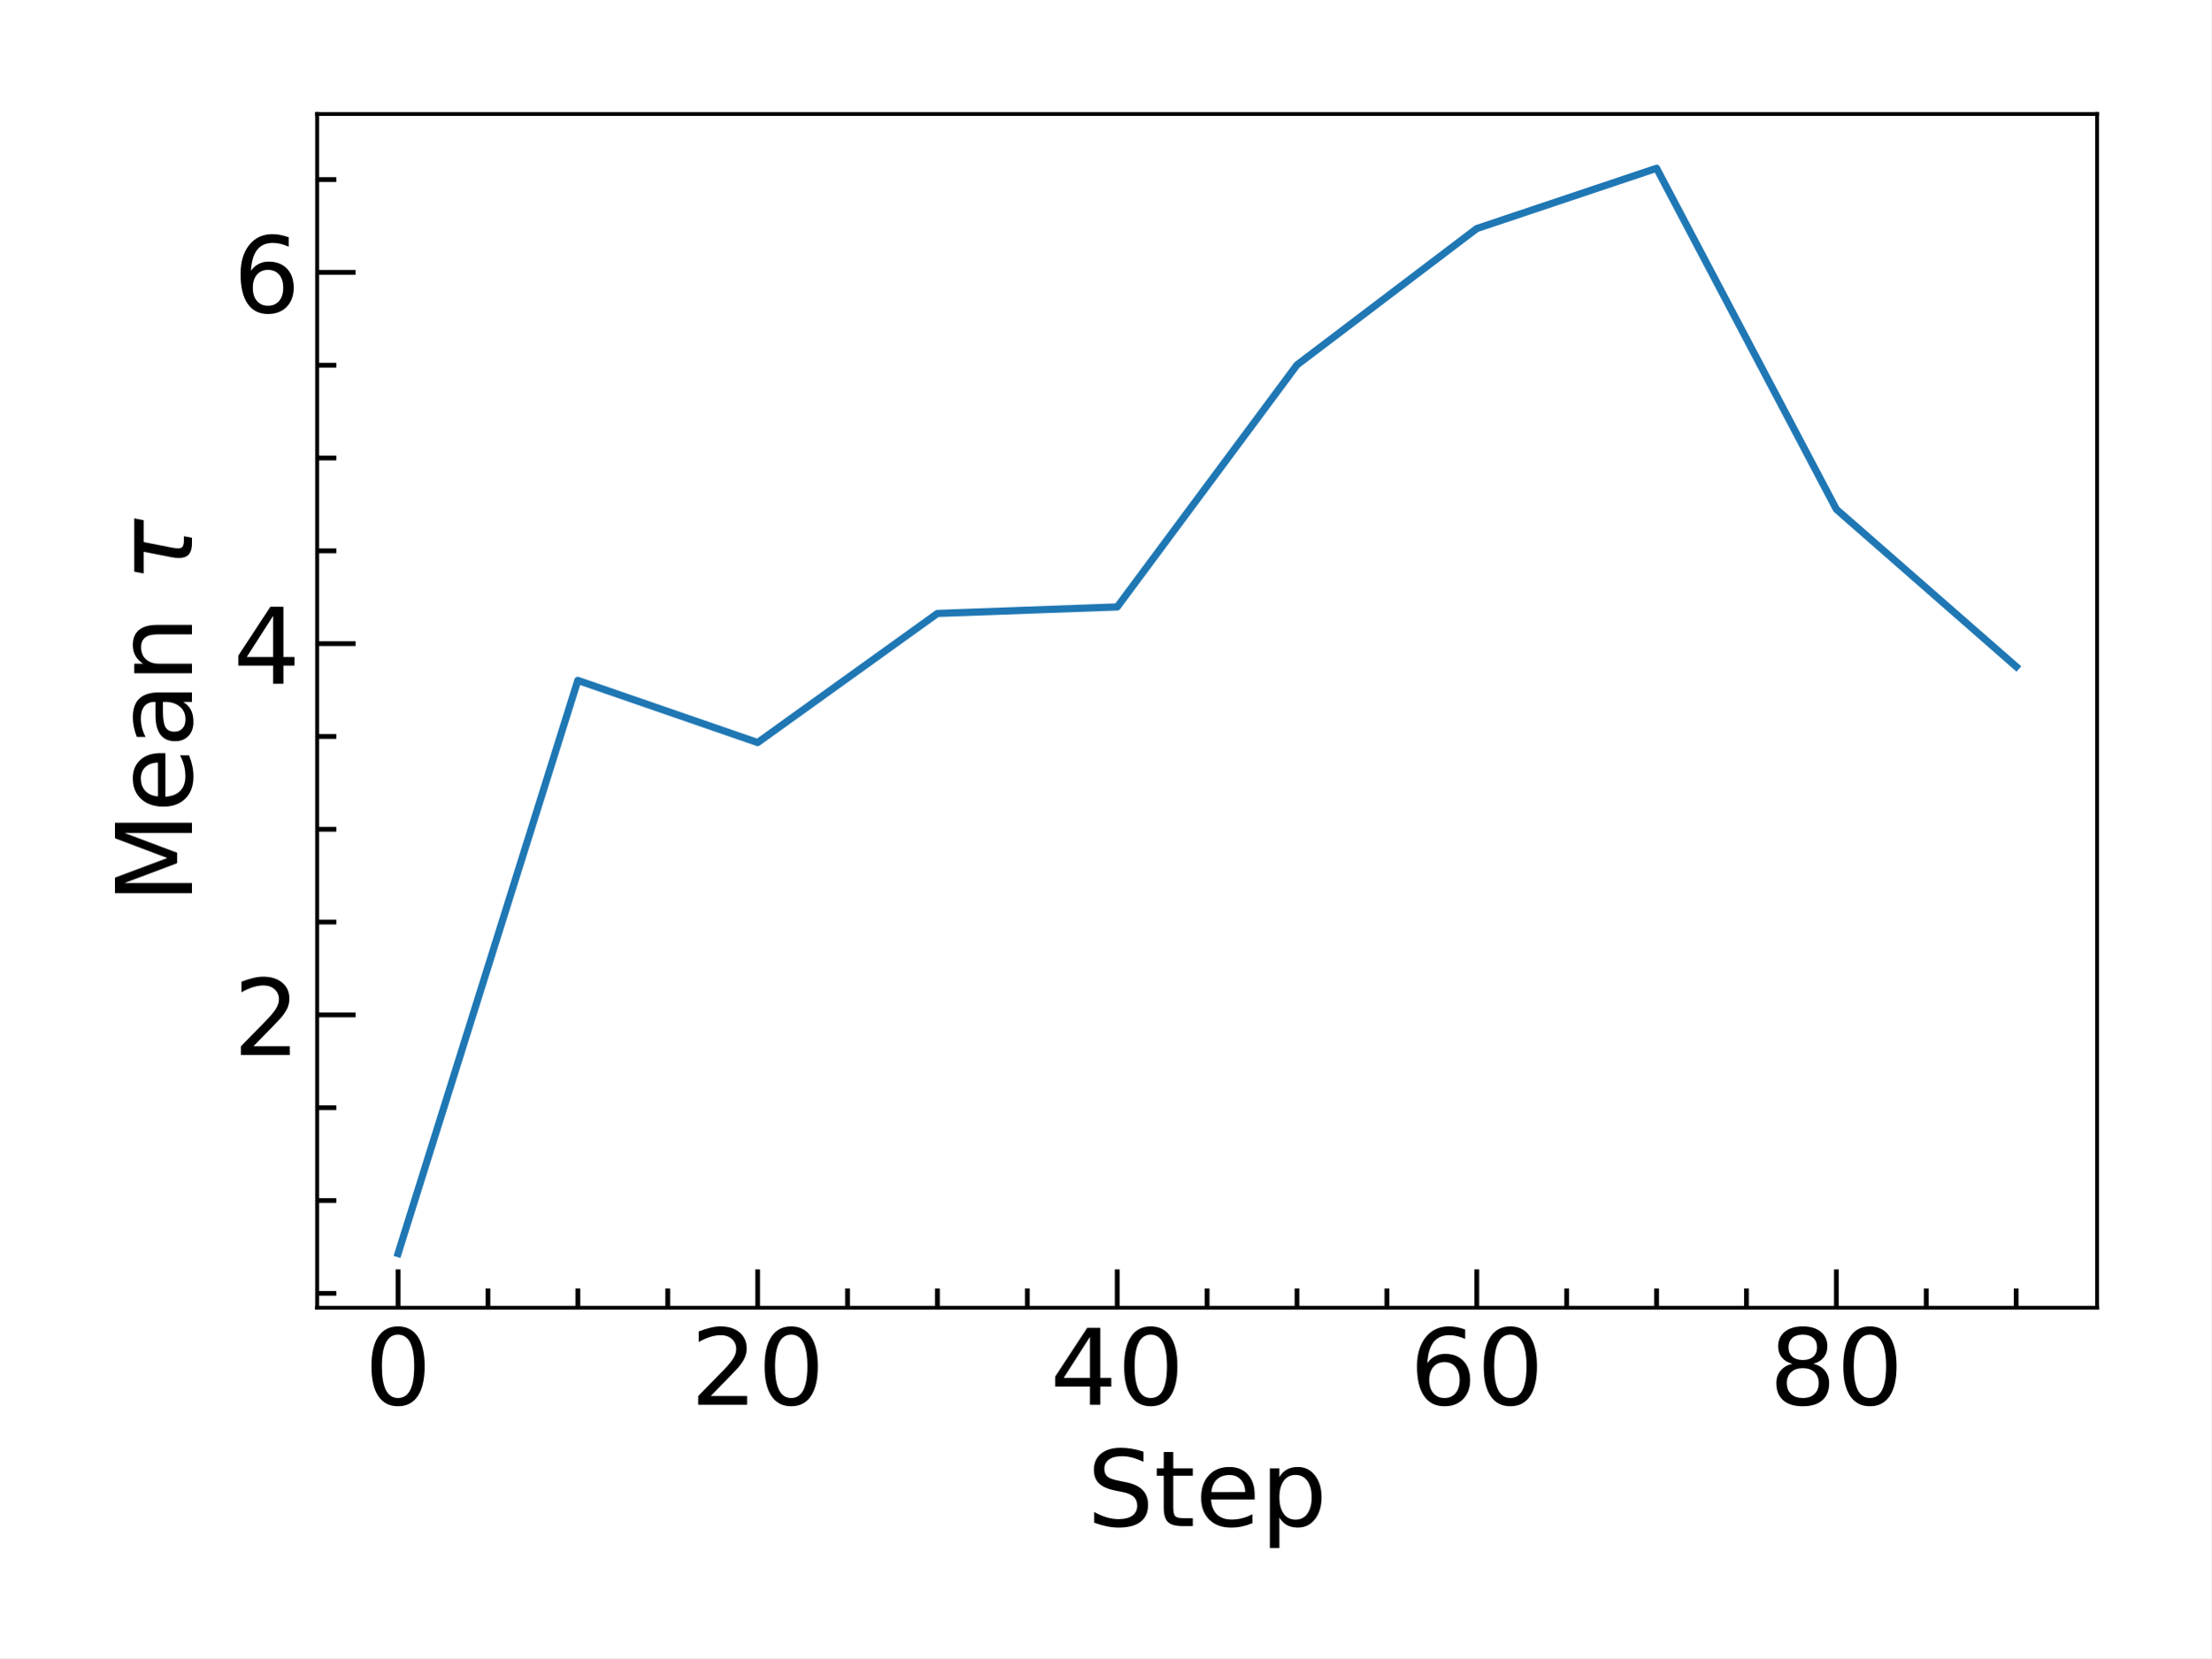
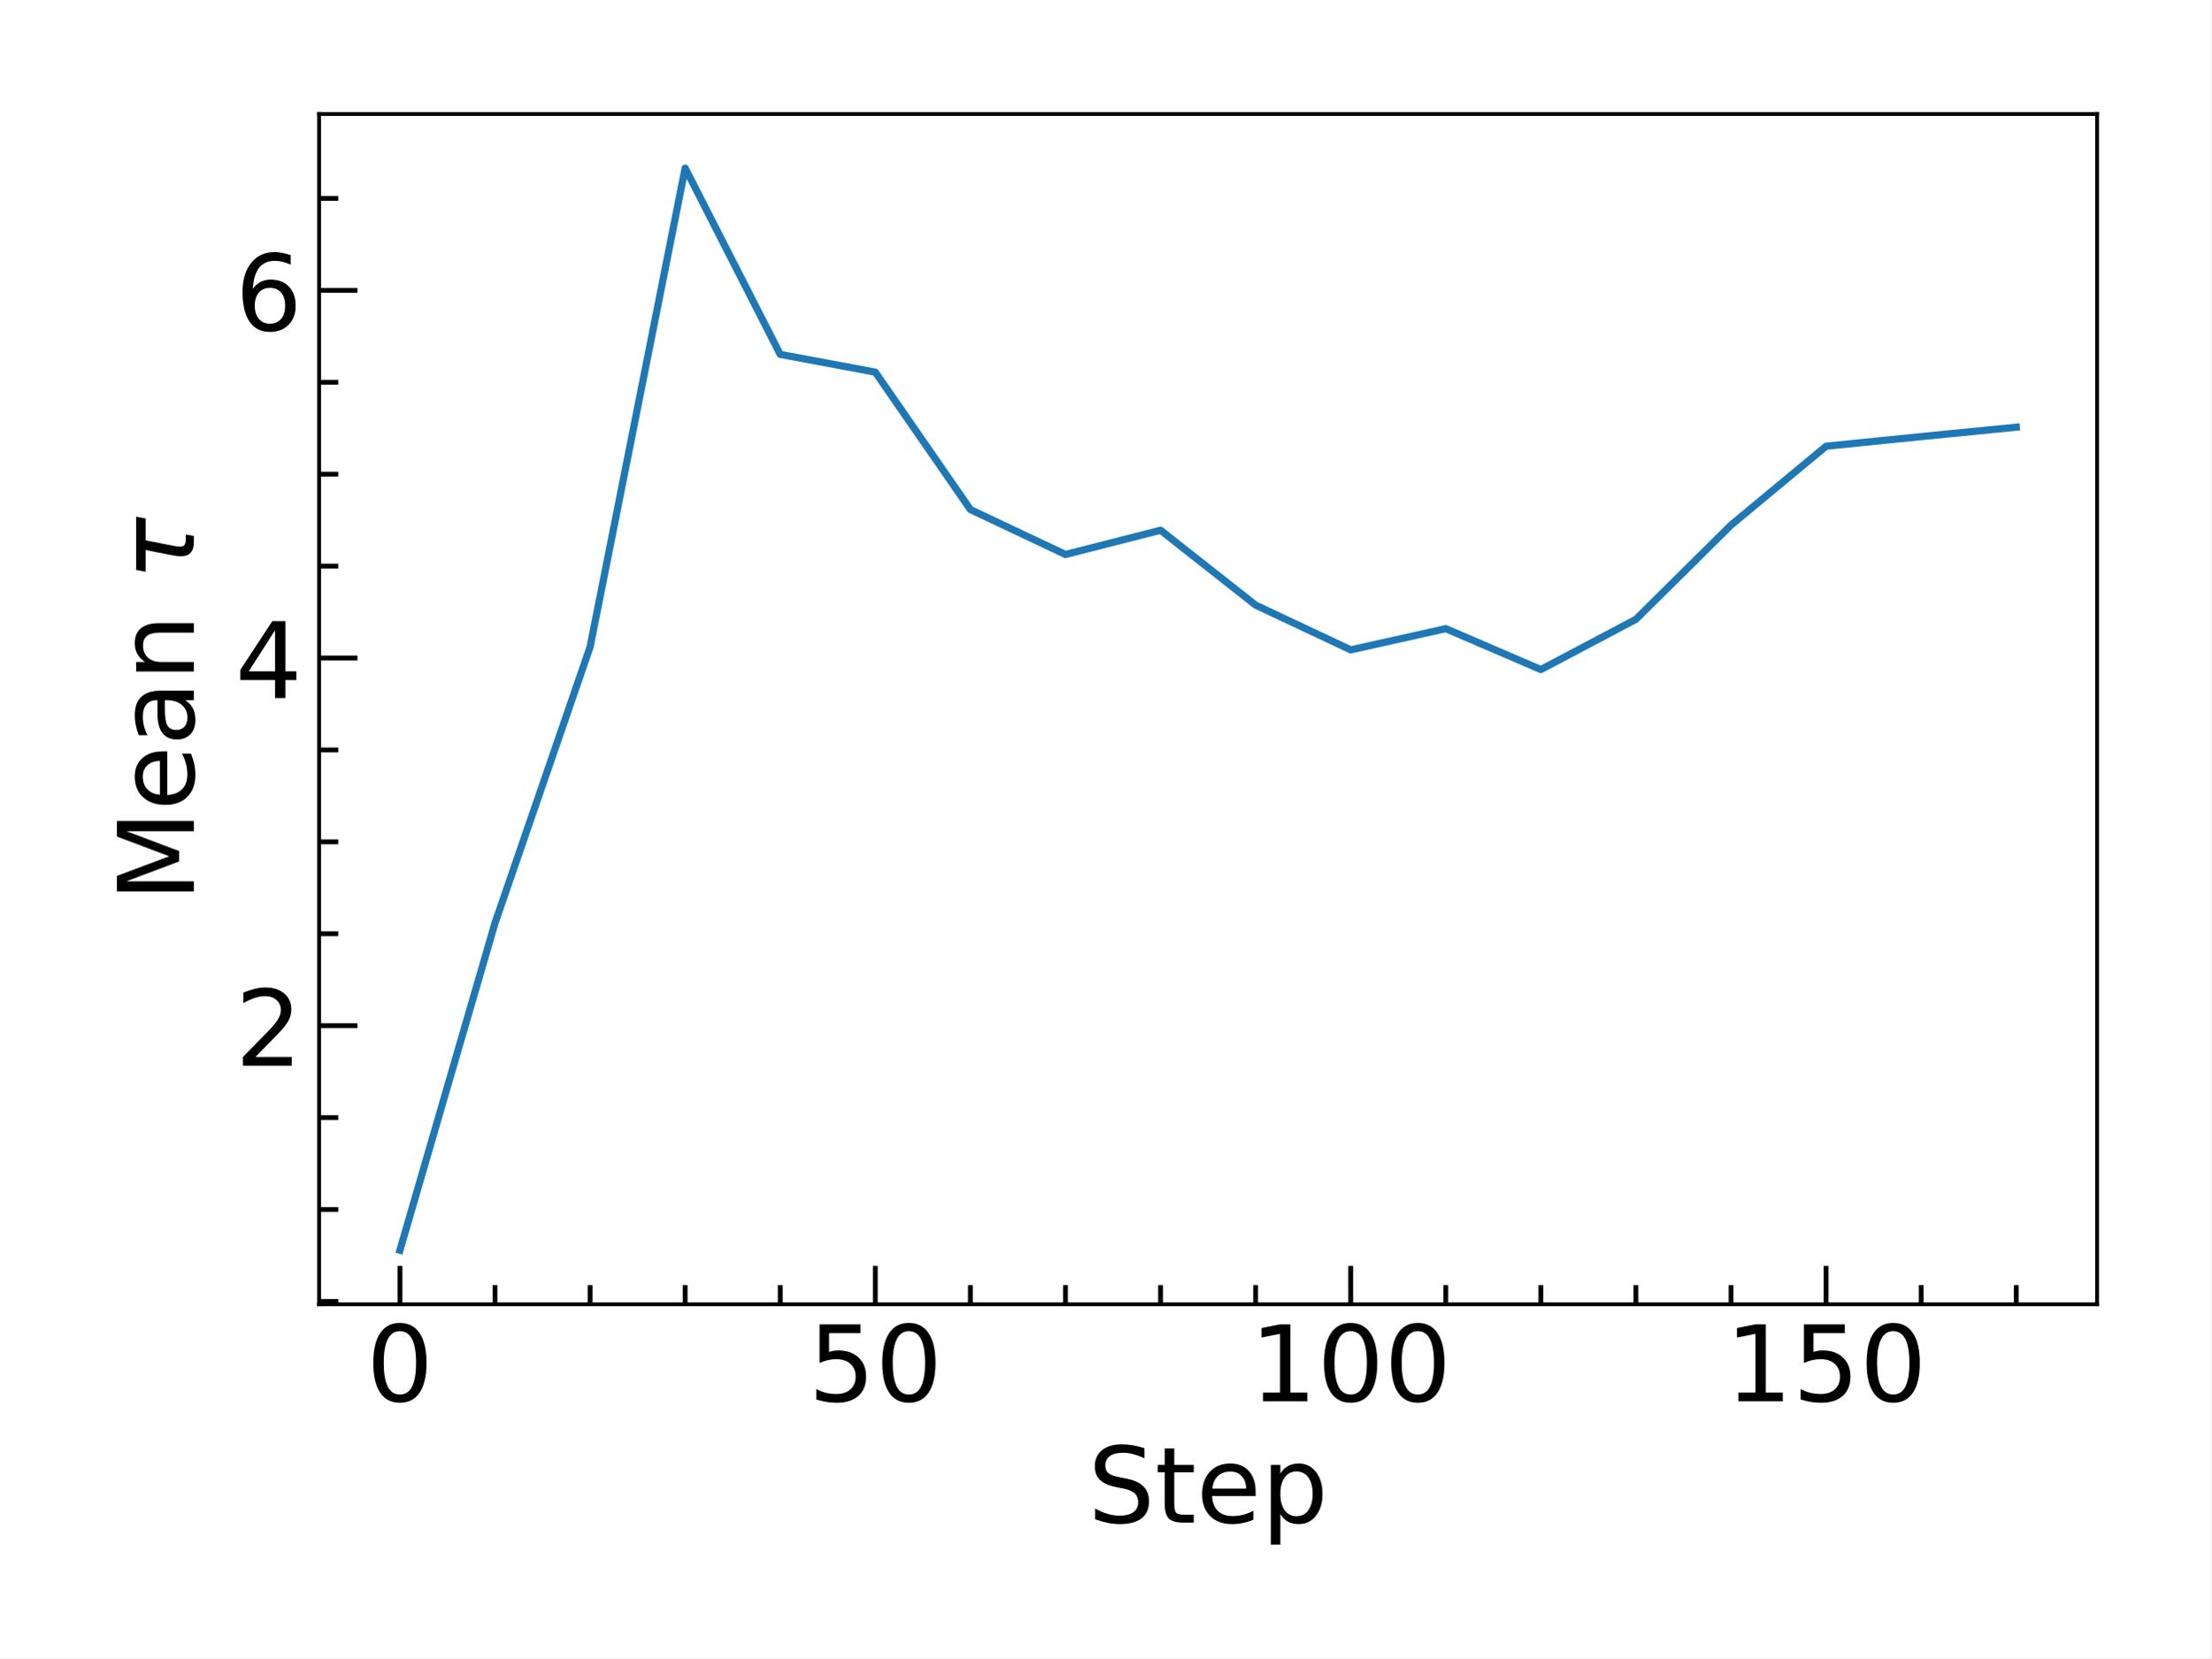
<svg xmlns="http://www.w3.org/2000/svg" xmlns:xlink="http://www.w3.org/1999/xlink" width="460.8pt" height="345.6pt" viewBox="0 0 460.8 345.6" version="1.1">
  <defs>
    <style type="text/css">*{stroke-linejoin: round; stroke-linecap: butt}</style>
  </defs>
  <g id="figure_1">
    <g id="patch_1">
      <path d="M 0 345.6  L 460.8 345.6  L 460.8 0  L 0 0  z " style="fill: #ffffff" />
    </g>
    <g id="axes_1">
      <g id="patch_2">
-         <path d="M 66.09 272.58  L 437.04 272.58  L 437.04 23.76  L 66.09 23.76  z " style="fill: #ffffff" />
+         <path d="M 66.495 271.86  L 437.04 271.86  L 437.04 23.76  L 66.495 23.76  z " style="fill: #ffffff" />
      </g>
      <g id="matplotlib.axis_1">
        <g id="xtick_1">
          <g id="line2d_1">
            <defs>
-               <path id="mfed06faf2b" d="M 0 0  L 0 -8  " style="stroke: #000000" />
-             </defs>
-             <g>
-               <use xlink:href="#mfed06faf2b" x="82.951" y="272.58" style="stroke: #000000" />
+               <path id="m6f85033cd1" d="M 0 0  L 0 -8  " style="stroke: #000000" />
+             </defs>
+             <g>
+               <use xlink:href="#m6f85033cd1" x="83.338" y="271.86" style="stroke: #000000" />
            </g>
          </g>
          <g id="text_1">
-             <g transform="translate(75.95261 292.7966) scale(0.22 -0.22)">
+             <g transform="translate(76.33921 292.0766) scale(0.22 -0.22)">
              <defs>
                <path id="DejaVuSans-30" d="M 2034 4250  Q 1547 4250 1301 3770  Q 1056 3291 1056 2328  Q 1056 1369 1301 889  Q 1547 409 2034 409  Q 2525 409 2770 889  Q 3016 1369 3016 2328  Q 3016 3291 2770 3770  Q 2525 4250 2034 4250  z M 2034 4750  Q 2819 4750 3233 4129  Q 3647 3509 3647 2328  Q 3647 1150 3233 529  Q 2819 -91 2034 -91  Q 1250 -91 836 529  Q 422 1150 422 2328  Q 422 3509 836 4129  Q 1250 4750 2034 4750  z " transform="scale(0.015625)" />
              </defs>
              <use xlink:href="#DejaVuSans-30" />
            </g>
          </g>
        </g>
        <g id="xtick_2">
          <g id="line2d_2">
            <g>
-               <use xlink:href="#mfed06faf2b" x="157.891" y="272.58" style="stroke: #000000" />
+               <use xlink:href="#m6f85033cd1" x="182.414" y="271.86" style="stroke: #000000" />
            </g>
          </g>
          <g id="text_2">
-             <g transform="translate(143.8933 292.7966) scale(0.22 -0.22)">
-               <defs>
-                 <path id="DejaVuSans-32" d="M 1228 531  L 3431 531  L 3431 0  L 469 0  L 469 531  Q 828 903 1448 1529  Q 2069 2156 2228 2338  Q 2531 2678 2651 2914  Q 2772 3150 2772 3378  Q 2772 3750 2511 3984  Q 2250 4219 1831 4219  Q 1534 4219 1204 4116  Q 875 4013 500 3803  L 500 4441  Q 881 4594 1212 4672  Q 1544 4750 1819 4750  Q 2544 4750 2975 4387  Q 3406 4025 3406 3419  Q 3406 3131 3298 2873  Q 3191 2616 2906 2266  Q 2828 2175 2409 1742  Q 1991 1309 1228 531  z " transform="scale(0.015625)" />
-               </defs>
-               <use xlink:href="#DejaVuSans-32" />
+             <g transform="translate(168.4167 292.0766) scale(0.22 -0.22)">
+               <defs>
+                 <path id="DejaVuSans-35" d="M 691 4666  L 3169 4666  L 3169 4134  L 1269 4134  L 1269 2991  Q 1406 3038 1543 3061  Q 1681 3084 1819 3084  Q 2600 3084 3056 2656  Q 3513 2228 3513 1497  Q 3513 744 3044 326  Q 2575 -91 1722 -91  Q 1428 -91 1123 -41  Q 819 9 494 109  L 494 744  Q 775 591 1075 516  Q 1375 441 1709 441  Q 2250 441 2565 725  Q 2881 1009 2881 1497  Q 2881 1984 2565 2268  Q 2250 2553 1709 2553  Q 1456 2553 1204 2497  Q 953 2441 691 2322  L 691 4666  z " transform="scale(0.015625)" />
+               </defs>
+               <use xlink:href="#DejaVuSans-35" />
              <use xlink:href="#DejaVuSans-30" transform="translate(63.62305 0)" />
            </g>
          </g>
        </g>
        <g id="xtick_3">
          <g id="line2d_3">
            <g>
-               <use xlink:href="#mfed06faf2b" x="232.83" y="272.58" style="stroke: #000000" />
+               <use xlink:href="#m6f85033cd1" x="281.49" y="271.86" style="stroke: #000000" />
            </g>
          </g>
          <g id="text_3">
-             <g transform="translate(218.8327 292.7966) scale(0.22 -0.22)">
-               <defs>
-                 <path id="DejaVuSans-34" d="M 2419 4116  L 825 1625  L 2419 1625  L 2419 4116  z M 2253 4666  L 3047 4666  L 3047 1625  L 3713 1625  L 3713 1100  L 3047 1100  L 3047 0  L 2419 0  L 2419 1100  L 313 1100  L 313 1709  L 2253 4666  z " transform="scale(0.015625)" />
-               </defs>
-               <use xlink:href="#DejaVuSans-34" />
+             <g transform="translate(260.4941 292.0766) scale(0.22 -0.22)">
+               <defs>
+                 <path id="DejaVuSans-31" d="M 794 531  L 1825 531  L 1825 4091  L 703 3866  L 703 4441  L 1819 4666  L 2450 4666  L 2450 531  L 3481 531  L 3481 0  L 794 0  L 794 531  z " transform="scale(0.015625)" />
+               </defs>
+               <use xlink:href="#DejaVuSans-31" />
              <use xlink:href="#DejaVuSans-30" transform="translate(63.62305 0)" />
+               <use xlink:href="#DejaVuSans-30" transform="translate(127.2461 0)" />
            </g>
          </g>
        </g>
        <g id="xtick_4">
          <g id="line2d_4">
            <g>
-               <use xlink:href="#mfed06faf2b" x="307.77" y="272.58" style="stroke: #000000" />
+               <use xlink:href="#m6f85033cd1" x="380.567" y="271.86" style="stroke: #000000" />
            </g>
          </g>
          <g id="text_4">
-             <g transform="translate(293.772 292.7966) scale(0.22 -0.22)">
-               <defs>
-                 <path id="DejaVuSans-36" d="M 2113 2584  Q 1688 2584 1439 2293  Q 1191 2003 1191 1497  Q 1191 994 1439 701  Q 1688 409 2113 409  Q 2538 409 2786 701  Q 3034 994 3034 1497  Q 3034 2003 2786 2293  Q 2538 2584 2113 2584  z M 3366 4563  L 3366 3988  Q 3128 4100 2886 4159  Q 2644 4219 2406 4219  Q 1781 4219 1451 3797  Q 1122 3375 1075 2522  Q 1259 2794 1537 2939  Q 1816 3084 2150 3084  Q 2853 3084 3261 2657  Q 3669 2231 3669 1497  Q 3669 778 3244 343  Q 2819 -91 2113 -91  Q 1303 -91 875 529  Q 447 1150 447 2328  Q 447 3434 972 4092  Q 1497 4750 2381 4750  Q 2619 4750 2861 4703  Q 3103 4656 3366 4563  z " transform="scale(0.015625)" />
-               </defs>
-               <use xlink:href="#DejaVuSans-36" />
-               <use xlink:href="#DejaVuSans-30" transform="translate(63.62305 0)" />
+             <g transform="translate(359.5703 292.0766) scale(0.22 -0.22)">
+               <use xlink:href="#DejaVuSans-31" />
+               <use xlink:href="#DejaVuSans-35" transform="translate(63.62305 0)" />
+               <use xlink:href="#DejaVuSans-30" transform="translate(127.2461 0)" />
            </g>
          </g>
        </g>
        <g id="xtick_5">
          <g id="line2d_5">
-             <g>
-               <use xlink:href="#mfed06faf2b" x="382.709" y="272.58" style="stroke: #000000" />
-             </g>
-           </g>
-           <g id="text_5">
-             <g transform="translate(368.7114 292.7966) scale(0.22 -0.22)">
-               <defs>
-                 <path id="DejaVuSans-38" d="M 2034 2216  Q 1584 2216 1326 1975  Q 1069 1734 1069 1313  Q 1069 891 1326 650  Q 1584 409 2034 409  Q 2484 409 2743 651  Q 3003 894 3003 1313  Q 3003 1734 2745 1975  Q 2488 2216 2034 2216  z M 1403 2484  Q 997 2584 770 2862  Q 544 3141 544 3541  Q 544 4100 942 4425  Q 1341 4750 2034 4750  Q 2731 4750 3128 4425  Q 3525 4100 3525 3541  Q 3525 3141 3298 2862  Q 3072 2584 2669 2484  Q 3125 2378 3379 2068  Q 3634 1759 3634 1313  Q 3634 634 3220 271  Q 2806 -91 2034 -91  Q 1263 -91 848 271  Q 434 634 434 1313  Q 434 1759 690 2068  Q 947 2378 1403 2484  z M 1172 3481  Q 1172 3119 1398 2916  Q 1625 2713 2034 2713  Q 2441 2713 2670 2916  Q 2900 3119 2900 3481  Q 2900 3844 2670 4047  Q 2441 4250 2034 4250  Q 1625 4250 1398 4047  Q 1172 3844 1172 3481  z " transform="scale(0.015625)" />
-               </defs>
-               <use xlink:href="#DejaVuSans-38" />
-               <use xlink:href="#DejaVuSans-30" transform="translate(63.62305 0)" />
+             <defs>
+               <path id="mc40133fe1e" d="M 0 0  L 0 -4  " style="stroke: #000000" />
+             </defs>
+             <g>
+               <use xlink:href="#mc40133fe1e" x="103.153" y="271.86" style="stroke: #000000" />
            </g>
          </g>
        </g>
        <g id="xtick_6">
          <g id="line2d_6">
-             <defs>
-               <path id="m0c0dc905bb" d="M 0 0  L 0 -4  " style="stroke: #000000" />
-             </defs>
-             <g>
-               <use xlink:href="#m0c0dc905bb" x="101.686" y="272.58" style="stroke: #000000" />
+             <g>
+               <use xlink:href="#mc40133fe1e" x="122.968" y="271.86" style="stroke: #000000" />
            </g>
          </g>
        </g>
        <g id="xtick_7">
          <g id="line2d_7">
            <g>
-               <use xlink:href="#m0c0dc905bb" x="120.421" y="272.58" style="stroke: #000000" />
+               <use xlink:href="#mc40133fe1e" x="142.784" y="271.86" style="stroke: #000000" />
            </g>
          </g>
        </g>
        <g id="xtick_8">
          <g id="line2d_8">
            <g>
-               <use xlink:href="#m0c0dc905bb" x="139.156" y="272.58" style="stroke: #000000" />
+               <use xlink:href="#mc40133fe1e" x="162.599" y="271.86" style="stroke: #000000" />
            </g>
          </g>
        </g>
        <g id="xtick_9">
          <g id="line2d_9">
            <g>
-               <use xlink:href="#m0c0dc905bb" x="176.626" y="272.58" style="stroke: #000000" />
+               <use xlink:href="#mc40133fe1e" x="202.229" y="271.86" style="stroke: #000000" />
            </g>
          </g>
        </g>
        <g id="xtick_10">
          <g id="line2d_10">
            <g>
-               <use xlink:href="#m0c0dc905bb" x="195.36" y="272.58" style="stroke: #000000" />
+               <use xlink:href="#mc40133fe1e" x="222.045" y="271.86" style="stroke: #000000" />
            </g>
          </g>
        </g>
        <g id="xtick_11">
          <g id="line2d_11">
            <g>
-               <use xlink:href="#m0c0dc905bb" x="214.095" y="272.58" style="stroke: #000000" />
+               <use xlink:href="#mc40133fe1e" x="241.86" y="271.86" style="stroke: #000000" />
            </g>
          </g>
        </g>
        <g id="xtick_12">
          <g id="line2d_12">
            <g>
-               <use xlink:href="#m0c0dc905bb" x="251.565" y="272.58" style="stroke: #000000" />
+               <use xlink:href="#mc40133fe1e" x="261.675" y="271.86" style="stroke: #000000" />
            </g>
          </g>
        </g>
        <g id="xtick_13">
          <g id="line2d_13">
            <g>
-               <use xlink:href="#m0c0dc905bb" x="270.3" y="272.58" style="stroke: #000000" />
+               <use xlink:href="#mc40133fe1e" x="301.306" y="271.86" style="stroke: #000000" />
            </g>
          </g>
        </g>
        <g id="xtick_14">
          <g id="line2d_14">
            <g>
-               <use xlink:href="#m0c0dc905bb" x="289.035" y="272.58" style="stroke: #000000" />
+               <use xlink:href="#mc40133fe1e" x="321.121" y="271.86" style="stroke: #000000" />
            </g>
          </g>
        </g>
        <g id="xtick_15">
          <g id="line2d_15">
            <g>
-               <use xlink:href="#m0c0dc905bb" x="326.504" y="272.58" style="stroke: #000000" />
+               <use xlink:href="#mc40133fe1e" x="340.936" y="271.86" style="stroke: #000000" />
            </g>
          </g>
        </g>
        <g id="xtick_16">
          <g id="line2d_16">
            <g>
-               <use xlink:href="#m0c0dc905bb" x="345.239" y="272.58" style="stroke: #000000" />
+               <use xlink:href="#mc40133fe1e" x="360.751" y="271.86" style="stroke: #000000" />
            </g>
          </g>
        </g>
        <g id="xtick_17">
          <g id="line2d_17">
            <g>
-               <use xlink:href="#m0c0dc905bb" x="363.974" y="272.58" style="stroke: #000000" />
+               <use xlink:href="#mc40133fe1e" x="400.382" y="271.86" style="stroke: #000000" />
            </g>
          </g>
        </g>
        <g id="xtick_18">
          <g id="line2d_18">
            <g>
-               <use xlink:href="#m0c0dc905bb" x="401.444" y="272.58" style="stroke: #000000" />
-             </g>
-           </g>
-         </g>
-         <g id="xtick_19">
-           <g id="line2d_19">
-             <g>
-               <use xlink:href="#m0c0dc905bb" x="420.179" y="272.58" style="stroke: #000000" />
-             </g>
-           </g>
-         </g>
-         <g id="text_6">
-           <g transform="translate(226.5177 318.0884) scale(0.22 -0.22)">
+               <use xlink:href="#mc40133fe1e" x="420.197" y="271.86" style="stroke: #000000" />
+             </g>
+           </g>
+         </g>
+         <g id="text_5">
+           <g transform="translate(226.7202 317.3684) scale(0.22 -0.22)">
            <defs>
              <path id="DejaVuSans-53" d="M 3425 4513  L 3425 3897  Q 3066 4069 2747 4153  Q 2428 4238 2131 4238  Q 1616 4238 1336 4038  Q 1056 3838 1056 3469  Q 1056 3159 1242 3001  Q 1428 2844 1947 2747  L 2328 2669  Q 3034 2534 3370 2195  Q 3706 1856 3706 1288  Q 3706 609 3251 259  Q 2797 -91 1919 -91  Q 1588 -91 1214 -16  Q 841 59 441 206  L 441 856  Q 825 641 1194 531  Q 1563 422 1919 422  Q 2459 422 2753 634  Q 3047 847 3047 1241  Q 3047 1584 2836 1778  Q 2625 1972 2144 2069  L 1759 2144  Q 1053 2284 737 2584  Q 422 2884 422 3419  Q 422 4038 858 4394  Q 1294 4750 2059 4750  Q 2388 4750 2728 4690  Q 3069 4631 3425 4513  z " transform="scale(0.015625)" />
              <path id="DejaVuSans-74" d="M 1172 4494  L 1172 3500  L 2356 3500  L 2356 3053  L 1172 3053  L 1172 1153  Q 1172 725 1289 603  Q 1406 481 1766 481  L 2356 481  L 2356 0  L 1766 0  Q 1100 0 847 248  Q 594 497 594 1153  L 594 3053  L 172 3053  L 172 3500  L 594 3500  L 594 4494  L 1172 4494  z " transform="scale(0.015625)" />
              <path id="DejaVuSans-65" d="M 3597 1894  L 3597 1613  L 953 1613  Q 991 1019 1311 708  Q 1631 397 2203 397  Q 2534 397 2845 478  Q 3156 559 3463 722  L 3463 178  Q 3153 47 2828 -22  Q 2503 -91 2169 -91  Q 1331 -91 842 396  Q 353 884 353 1716  Q 353 2575 817 3079  Q 1281 3584 2069 3584  Q 2775 3584 3186 3129  Q 3597 2675 3597 1894  z M 3022 2063  Q 3016 2534 2758 2815  Q 2500 3097 2075 3097  Q 1594 3097 1305 2825  Q 1016 2553 972 2059  L 3022 2063  z " transform="scale(0.015625)" />
              <path id="DejaVuSans-70" d="M 1159 525  L 1159 -1331  L 581 -1331  L 581 3500  L 1159 3500  L 1159 2969  Q 1341 3281 1617 3432  Q 1894 3584 2278 3584  Q 2916 3584 3314 3078  Q 3713 2572 3713 1747  Q 3713 922 3314 415  Q 2916 -91 2278 -91  Q 1894 -91 1617 61  Q 1341 213 1159 525  z M 3116 1747  Q 3116 2381 2855 2742  Q 2594 3103 2138 3103  Q 1681 3103 1420 2742  Q 1159 2381 1159 1747  Q 1159 1113 1420 752  Q 1681 391 2138 391  Q 2594 391 2855 752  Q 3116 1113 3116 1747  z " transform="scale(0.015625)" />
            </defs>
            <use xlink:href="#DejaVuSans-53" />
            <use xlink:href="#DejaVuSans-74" transform="translate(63.47656 0)" />
            <use xlink:href="#DejaVuSans-65" transform="translate(102.6855 0)" />
            <use xlink:href="#DejaVuSans-70" transform="translate(164.209 0)" />
          </g>
        </g>
      </g>
      <g id="matplotlib.axis_2">
        <g id="ytick_1">
+           <g id="line2d_19">
+             <defs>
+               <path id="m8b53374f3d" d="M 0 0  L 8 0  " style="stroke: #000000" />
+             </defs>
+             <g>
+               <use xlink:href="#m8b53374f3d" x="66.495" y="213.787" style="stroke: #000000" />
+             </g>
+           </g>
+           <g id="text_6">
+             <g transform="translate(48.9975 222.145) scale(0.22 -0.22)">
+               <defs>
+                 <path id="DejaVuSans-32" d="M 1228 531  L 3431 531  L 3431 0  L 469 0  L 469 531  Q 828 903 1448 1529  Q 2069 2156 2228 2338  Q 2531 2678 2651 2914  Q 2772 3150 2772 3378  Q 2772 3750 2511 3984  Q 2250 4219 1831 4219  Q 1534 4219 1204 4116  Q 875 4013 500 3803  L 500 4441  Q 881 4594 1212 4672  Q 1544 4750 1819 4750  Q 2544 4750 2975 4387  Q 3406 4025 3406 3419  Q 3406 3131 3298 2873  Q 3191 2616 2906 2266  Q 2828 2175 2409 1742  Q 1991 1309 1228 531  z " transform="scale(0.015625)" />
+               </defs>
+               <use xlink:href="#DejaVuSans-32" />
+             </g>
+           </g>
+         </g>
+         <g id="ytick_2">
          <g id="line2d_20">
-             <defs>
-               <path id="md6e2dbcfed" d="M 0 0  L 8 0  " style="stroke: #000000" />
-             </defs>
-             <g>
-               <use xlink:href="#md6e2dbcfed" x="66.09" y="211.541" style="stroke: #000000" />
+             <g>
+               <use xlink:href="#m8b53374f3d" x="66.495" y="137.148" style="stroke: #000000" />
            </g>
          </g>
          <g id="text_7">
-             <g transform="translate(48.5925 219.8994) scale(0.22 -0.22)">
-               <use xlink:href="#DejaVuSans-32" />
-             </g>
-           </g>
-         </g>
-         <g id="ytick_2">
+             <g transform="translate(48.9975 145.5067) scale(0.22 -0.22)">
+               <defs>
+                 <path id="DejaVuSans-34" d="M 2419 4116  L 825 1625  L 2419 1625  L 2419 4116  z M 2253 4666  L 3047 4666  L 3047 1625  L 3713 1625  L 3713 1100  L 3047 1100  L 3047 0  L 2419 0  L 2419 1100  L 313 1100  L 313 1709  L 2253 4666  z " transform="scale(0.015625)" />
+               </defs>
+               <use xlink:href="#DejaVuSans-34" />
+             </g>
+           </g>
+         </g>
+         <g id="ytick_3">
          <g id="line2d_21">
            <g>
-               <use xlink:href="#md6e2dbcfed" x="66.09" y="134.154" style="stroke: #000000" />
+               <use xlink:href="#m8b53374f3d" x="66.495" y="60.51" style="stroke: #000000" />
            </g>
          </g>
          <g id="text_8">
-             <g transform="translate(48.5925 142.5127) scale(0.22 -0.22)">
-               <use xlink:href="#DejaVuSans-34" />
-             </g>
-           </g>
-         </g>
-         <g id="ytick_3">
+             <g transform="translate(48.9975 68.8683) scale(0.22 -0.22)">
+               <defs>
+                 <path id="DejaVuSans-36" d="M 2113 2584  Q 1688 2584 1439 2293  Q 1191 2003 1191 1497  Q 1191 994 1439 701  Q 1688 409 2113 409  Q 2538 409 2786 701  Q 3034 994 3034 1497  Q 3034 2003 2786 2293  Q 2538 2584 2113 2584  z M 3366 4563  L 3366 3988  Q 3128 4100 2886 4159  Q 2644 4219 2406 4219  Q 1781 4219 1451 3797  Q 1122 3375 1075 2522  Q 1259 2794 1537 2939  Q 1816 3084 2150 3084  Q 2853 3084 3261 2657  Q 3669 2231 3669 1497  Q 3669 778 3244 343  Q 2819 -91 2113 -91  Q 1303 -91 875 529  Q 447 1150 447 2328  Q 447 3434 972 4092  Q 1497 4750 2381 4750  Q 2619 4750 2861 4703  Q 3103 4656 3366 4563  z " transform="scale(0.015625)" />
+               </defs>
+               <use xlink:href="#DejaVuSans-36" />
+             </g>
+           </g>
+         </g>
+         <g id="ytick_4">
          <g id="line2d_22">
-             <g>
-               <use xlink:href="#md6e2dbcfed" x="66.09" y="56.768" style="stroke: #000000" />
-             </g>
-           </g>
-           <g id="text_9">
-             <g transform="translate(48.5925 65.12613) scale(0.22 -0.22)">
-               <use xlink:href="#DejaVuSans-36" />
-             </g>
-           </g>
-         </g>
-         <g id="ytick_4">
+             <defs>
+               <path id="m0b0fd214ec" d="M 0 0  L 4 0  " style="stroke: #000000" />
+             </defs>
+             <g>
+               <use xlink:href="#m0b0fd214ec" x="66.495" y="271.266" style="stroke: #000000" />
+             </g>
+           </g>
+         </g>
+         <g id="ytick_5">
          <g id="line2d_23">
-             <defs>
-               <path id="m369e9ffbe5" d="M 0 0  L 4 0  " style="stroke: #000000" />
-             </defs>
-             <g>
-               <use xlink:href="#m369e9ffbe5" x="66.09" y="269.581" style="stroke: #000000" />
-             </g>
-           </g>
-         </g>
-         <g id="ytick_5">
+             <g>
+               <use xlink:href="#m0b0fd214ec" x="66.495" y="252.106" style="stroke: #000000" />
+             </g>
+           </g>
+         </g>
+         <g id="ytick_6">
          <g id="line2d_24">
            <g>
-               <use xlink:href="#m369e9ffbe5" x="66.09" y="250.234" style="stroke: #000000" />
-             </g>
-           </g>
-         </g>
-         <g id="ytick_6">
+               <use xlink:href="#m0b0fd214ec" x="66.495" y="232.946" style="stroke: #000000" />
+             </g>
+           </g>
+         </g>
+         <g id="ytick_7">
          <g id="line2d_25">
            <g>
-               <use xlink:href="#m369e9ffbe5" x="66.09" y="230.888" style="stroke: #000000" />
-             </g>
-           </g>
-         </g>
-         <g id="ytick_7">
+               <use xlink:href="#m0b0fd214ec" x="66.495" y="194.627" style="stroke: #000000" />
+             </g>
+           </g>
+         </g>
+         <g id="ytick_8">
          <g id="line2d_26">
            <g>
-               <use xlink:href="#m369e9ffbe5" x="66.09" y="192.194" style="stroke: #000000" />
-             </g>
-           </g>
-         </g>
-         <g id="ytick_8">
+               <use xlink:href="#m0b0fd214ec" x="66.495" y="175.468" style="stroke: #000000" />
+             </g>
+           </g>
+         </g>
+         <g id="ytick_9">
          <g id="line2d_27">
            <g>
-               <use xlink:href="#m369e9ffbe5" x="66.09" y="172.848" style="stroke: #000000" />
-             </g>
-           </g>
-         </g>
-         <g id="ytick_9">
+               <use xlink:href="#m0b0fd214ec" x="66.495" y="156.308" style="stroke: #000000" />
+             </g>
+           </g>
+         </g>
+         <g id="ytick_10">
          <g id="line2d_28">
            <g>
-               <use xlink:href="#m369e9ffbe5" x="66.09" y="153.501" style="stroke: #000000" />
-             </g>
-           </g>
-         </g>
-         <g id="ytick_10">
+               <use xlink:href="#m0b0fd214ec" x="66.495" y="117.989" style="stroke: #000000" />
+             </g>
+           </g>
+         </g>
+         <g id="ytick_11">
          <g id="line2d_29">
            <g>
-               <use xlink:href="#m369e9ffbe5" x="66.09" y="114.808" style="stroke: #000000" />
-             </g>
-           </g>
-         </g>
-         <g id="ytick_11">
+               <use xlink:href="#m0b0fd214ec" x="66.495" y="98.829" style="stroke: #000000" />
+             </g>
+           </g>
+         </g>
+         <g id="ytick_12">
          <g id="line2d_30">
            <g>
-               <use xlink:href="#m369e9ffbe5" x="66.09" y="95.461" style="stroke: #000000" />
-             </g>
-           </g>
-         </g>
-         <g id="ytick_12">
+               <use xlink:href="#m0b0fd214ec" x="66.495" y="79.67" style="stroke: #000000" />
+             </g>
+           </g>
+         </g>
+         <g id="ytick_13">
          <g id="line2d_31">
            <g>
-               <use xlink:href="#m369e9ffbe5" x="66.09" y="76.115" style="stroke: #000000" />
-             </g>
-           </g>
-         </g>
-         <g id="ytick_13">
-           <g id="line2d_32">
-             <g>
-               <use xlink:href="#m369e9ffbe5" x="66.09" y="37.421" style="stroke: #000000" />
-             </g>
-           </g>
-         </g>
-         <g id="text_10">
-           <g transform="translate(40.01719 188.32) rotate(-90) scale(0.22 -0.22)">
+               <use xlink:href="#m0b0fd214ec" x="66.495" y="41.35" style="stroke: #000000" />
+             </g>
+           </g>
+         </g>
+         <g id="text_9">
+           <g transform="translate(40.42219 187.96) rotate(-90) scale(0.22 -0.22)">
            <defs>
              <path id="DejaVuSans-4d" d="M 628 4666  L 1569 4666  L 2759 1491  L 3956 4666  L 4897 4666  L 4897 0  L 4281 0  L 4281 4097  L 3078 897  L 2444 897  L 1241 4097  L 1241 0  L 628 0  L 628 4666  z " transform="scale(0.015625)" />
              <path id="DejaVuSans-61" d="M 2194 1759  Q 1497 1759 1228 1600  Q 959 1441 959 1056  Q 959 750 1161 570  Q 1363 391 1709 391  Q 2188 391 2477 730  Q 2766 1069 2766 1631  L 2766 1759  L 2194 1759  z M 3341 1997  L 3341 0  L 2766 0  L 2766 531  Q 2569 213 2275 61  Q 1981 -91 1556 -91  Q 1019 -91 701 211  Q 384 513 384 1019  Q 384 1609 779 1909  Q 1175 2209 1959 2209  L 2766 2209  L 2766 2266  Q 2766 2663 2505 2880  Q 2244 3097 1772 3097  Q 1472 3097 1187 3025  Q 903 2953 641 2809  L 641 3341  Q 956 3463 1253 3523  Q 1550 3584 1831 3584  Q 2591 3584 2966 3190  Q 3341 2797 3341 1997  z " transform="scale(0.015625)" />
              <path id="DejaVuSans-6e" d="M 3513 2113  L 3513 0  L 2938 0  L 2938 2094  Q 2938 2591 2744 2837  Q 2550 3084 2163 3084  Q 1697 3084 1428 2787  Q 1159 2491 1159 1978  L 1159 0  L 581 0  L 581 3500  L 1159 3500  L 1159 2956  Q 1366 3272 1645 3428  Q 1925 3584 2291 3584  Q 2894 3584 3203 3211  Q 3513 2838 3513 2113  z " transform="scale(0.015625)" />
              <path id="DejaVuSans-20" transform="scale(0.015625)" />
              <path id="DejaVuSans-Oblique-3c4" d="M 2103 638  Q 2188 488 2525 488  L 2800 488  L 2706 0  L 2363 0  Q 1800 0 1600 300  Q 1403 606 1534 1269  L 1856 2925  L 541 2925  L 653 3500  L 3881 3500  L 3769 2925  L 2444 2925  L 2113 1234  Q 2025 781 2103 638  z " transform="scale(0.015625)" />
            </defs>
            <use xlink:href="#DejaVuSans-4d" transform="translate(0 0.09375)" />
            <use xlink:href="#DejaVuSans-65" transform="translate(86.2793 0.09375)" />
            <use xlink:href="#DejaVuSans-61" transform="translate(147.8027 0.09375)" />
            <use xlink:href="#DejaVuSans-6e" transform="translate(209.082 0.09375)" />
            <use xlink:href="#DejaVuSans-20" transform="translate(272.4609 0.09375)" />
            <use xlink:href="#DejaVuSans-Oblique-3c4" transform="translate(304.248 0.09375)" />
          </g>
        </g>
      </g>
-       <g id="line2d_33">
-         <path d="M 82.951 261.27  L 120.421 141.816  L 157.891 154.768  L 195.36 127.857  L 232.83 126.504  L 270.3 76.05  L 307.77 47.632  L 345.239 35.07  L 382.709 106.153  L 420.179 138.943  " clip-path="url(#pf6febcbc5a)" style="fill: none; stroke: #1f77b4; stroke-width: 1.5; stroke-linecap: square" />
+       <g id="line2d_32">
+         <path d="M 83.338 260.583  L 103.153 192.39  L 122.968 134.857  L 142.784 35.037  L 162.599 73.858  L 182.414 77.566  L 202.229 106.2  L 222.045 115.567  L 241.86 110.514  L 261.675 126.119  L 281.49 135.447  L 301.306 131.028  L 321.121 139.555  L 340.936 129.076  L 360.751 109.442  L 380.567 93  L 400.382 90.996  L 420.197 89.033  " clip-path="url(#p1185e1d3d7)" style="fill: none; stroke: #1f77b4; stroke-width: 1.5; stroke-linecap: square" />
      </g>
      <g id="patch_3">
-         <path d="M 66.09 272.58  L 66.09 23.76  " style="fill: none; stroke: #000000; stroke-width: 0.8; stroke-linejoin: miter; stroke-linecap: square" />
+         <path d="M 66.495 271.86  L 66.495 23.76  " style="fill: none; stroke: #000000; stroke-width: 0.8; stroke-linejoin: miter; stroke-linecap: square" />
      </g>
      <g id="patch_4">
-         <path d="M 437.04 272.58  L 437.04 23.76  " style="fill: none; stroke: #000000; stroke-width: 0.8; stroke-linejoin: miter; stroke-linecap: square" />
+         <path d="M 437.04 271.86  L 437.04 23.76  " style="fill: none; stroke: #000000; stroke-width: 0.8; stroke-linejoin: miter; stroke-linecap: square" />
      </g>
      <g id="patch_5">
-         <path d="M 66.09 272.58  L 437.04 272.58  " style="fill: none; stroke: #000000; stroke-width: 0.8; stroke-linejoin: miter; stroke-linecap: square" />
+         <path d="M 66.495 271.86  L 437.04 271.86  " style="fill: none; stroke: #000000; stroke-width: 0.8; stroke-linejoin: miter; stroke-linecap: square" />
      </g>
      <g id="patch_6">
-         <path d="M 66.09 23.76  L 437.04 23.76  " style="fill: none; stroke: #000000; stroke-width: 0.8; stroke-linejoin: miter; stroke-linecap: square" />
+         <path d="M 66.495 23.76  L 437.04 23.76  " style="fill: none; stroke: #000000; stroke-width: 0.8; stroke-linejoin: miter; stroke-linecap: square" />
      </g>
    </g>
  </g>
  <defs>
-     <clipPath id="pf6febcbc5a">
-       <rect x="66.09" y="23.76" width="370.95" height="248.82" />
+     <clipPath id="p1185e1d3d7">
+       <rect x="66.495" y="23.76" width="370.545" height="248.1" />
    </clipPath>
  </defs>
</svg>
